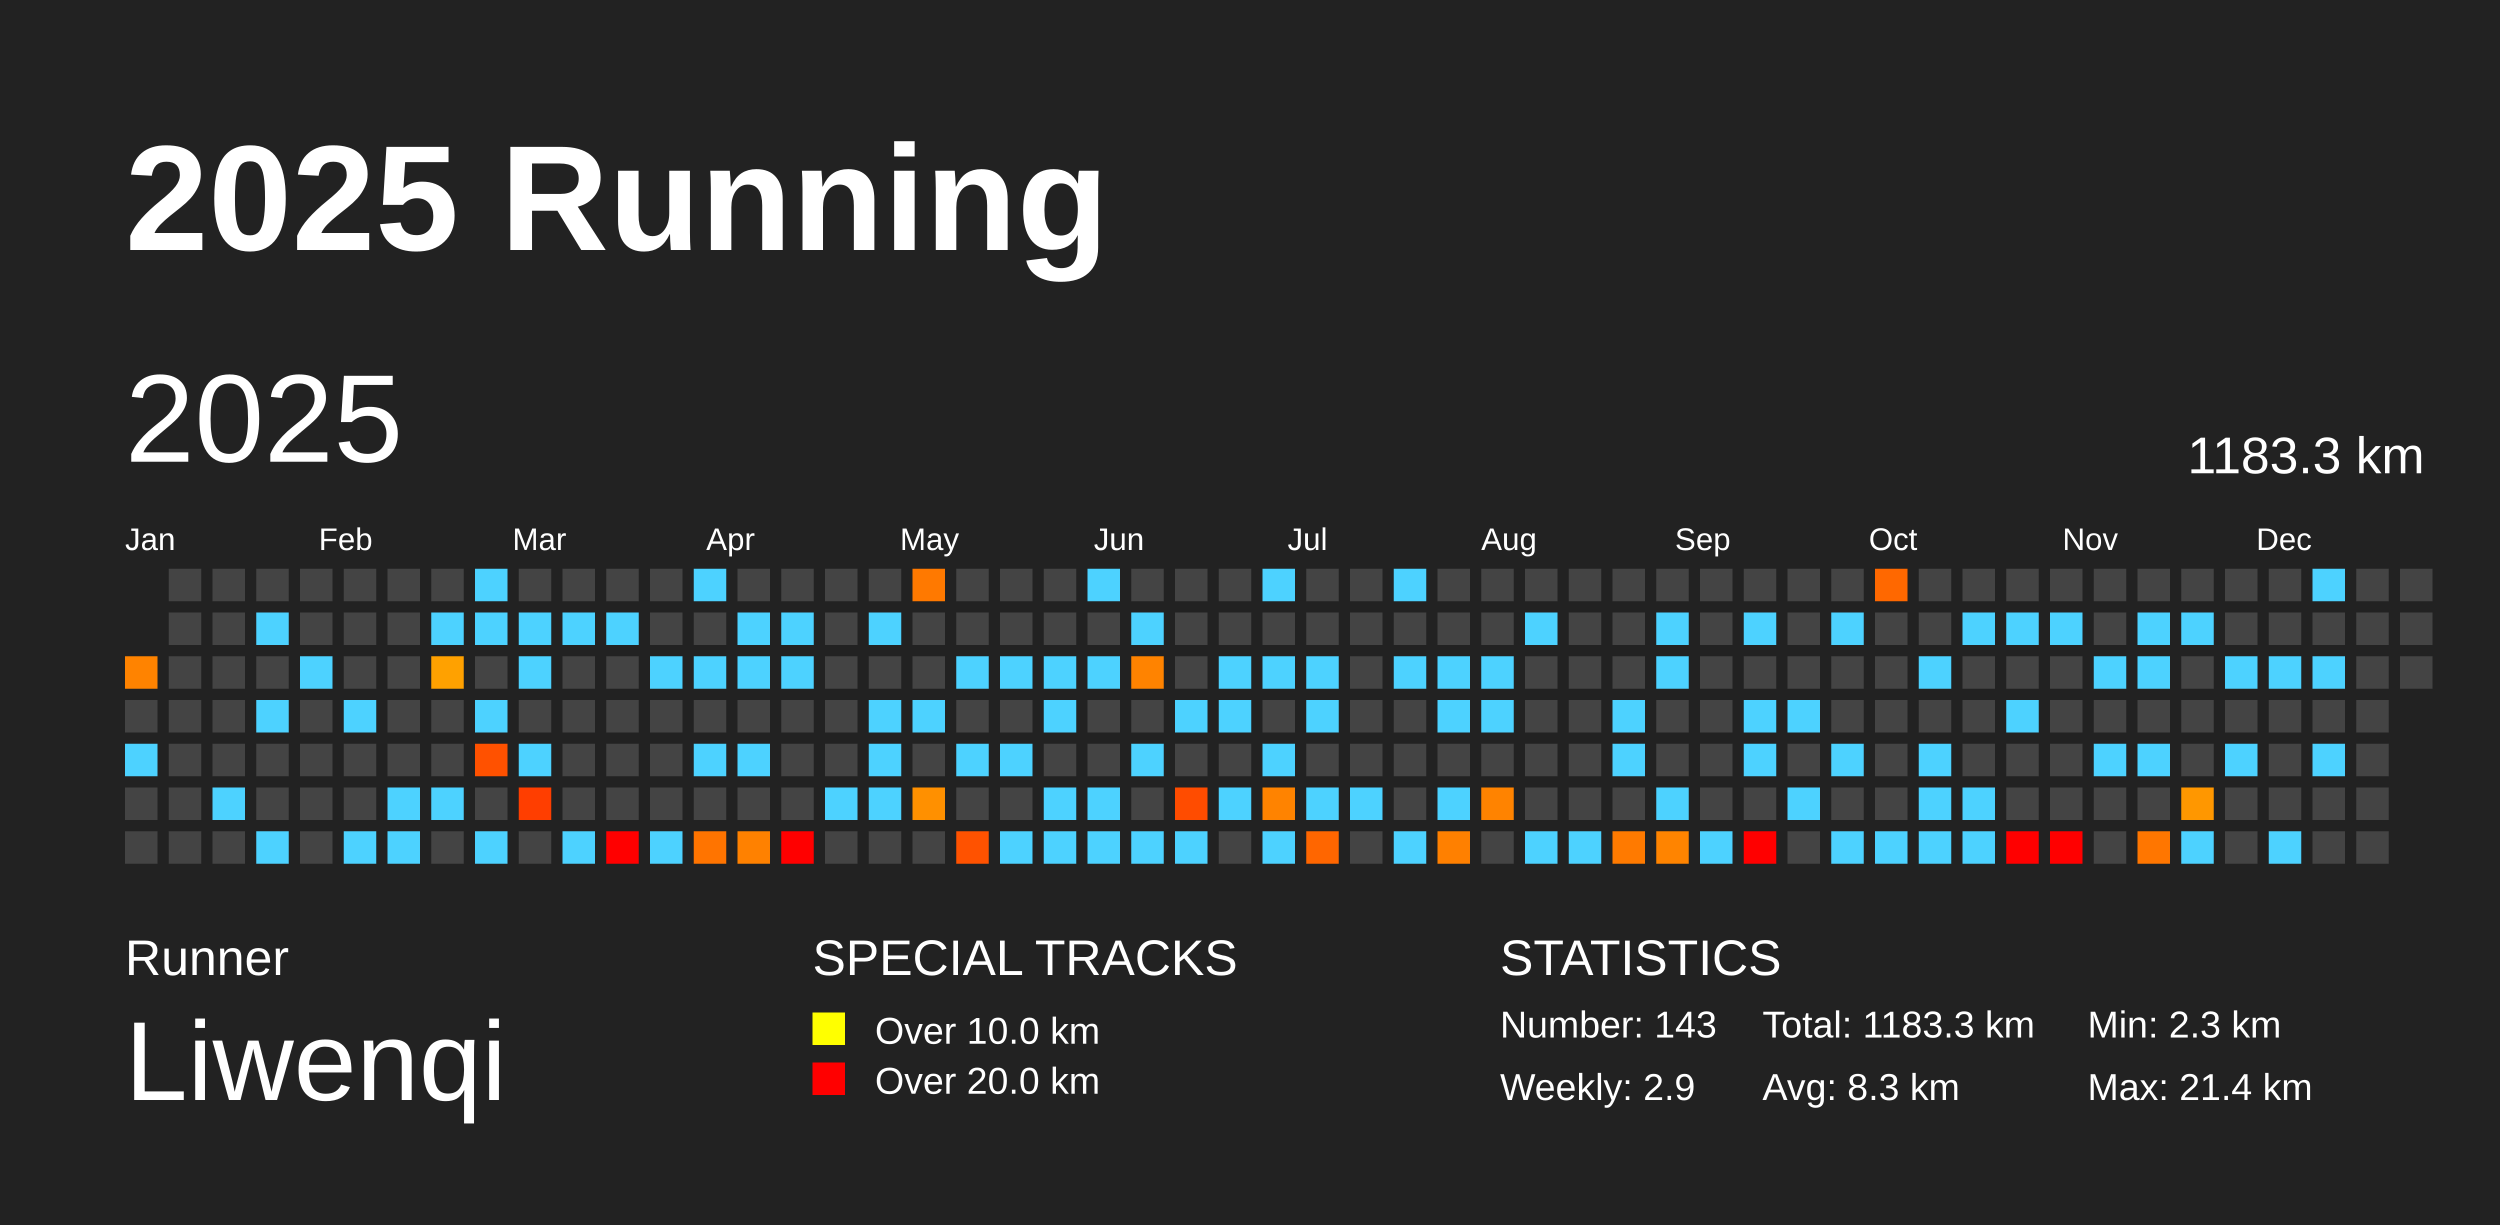
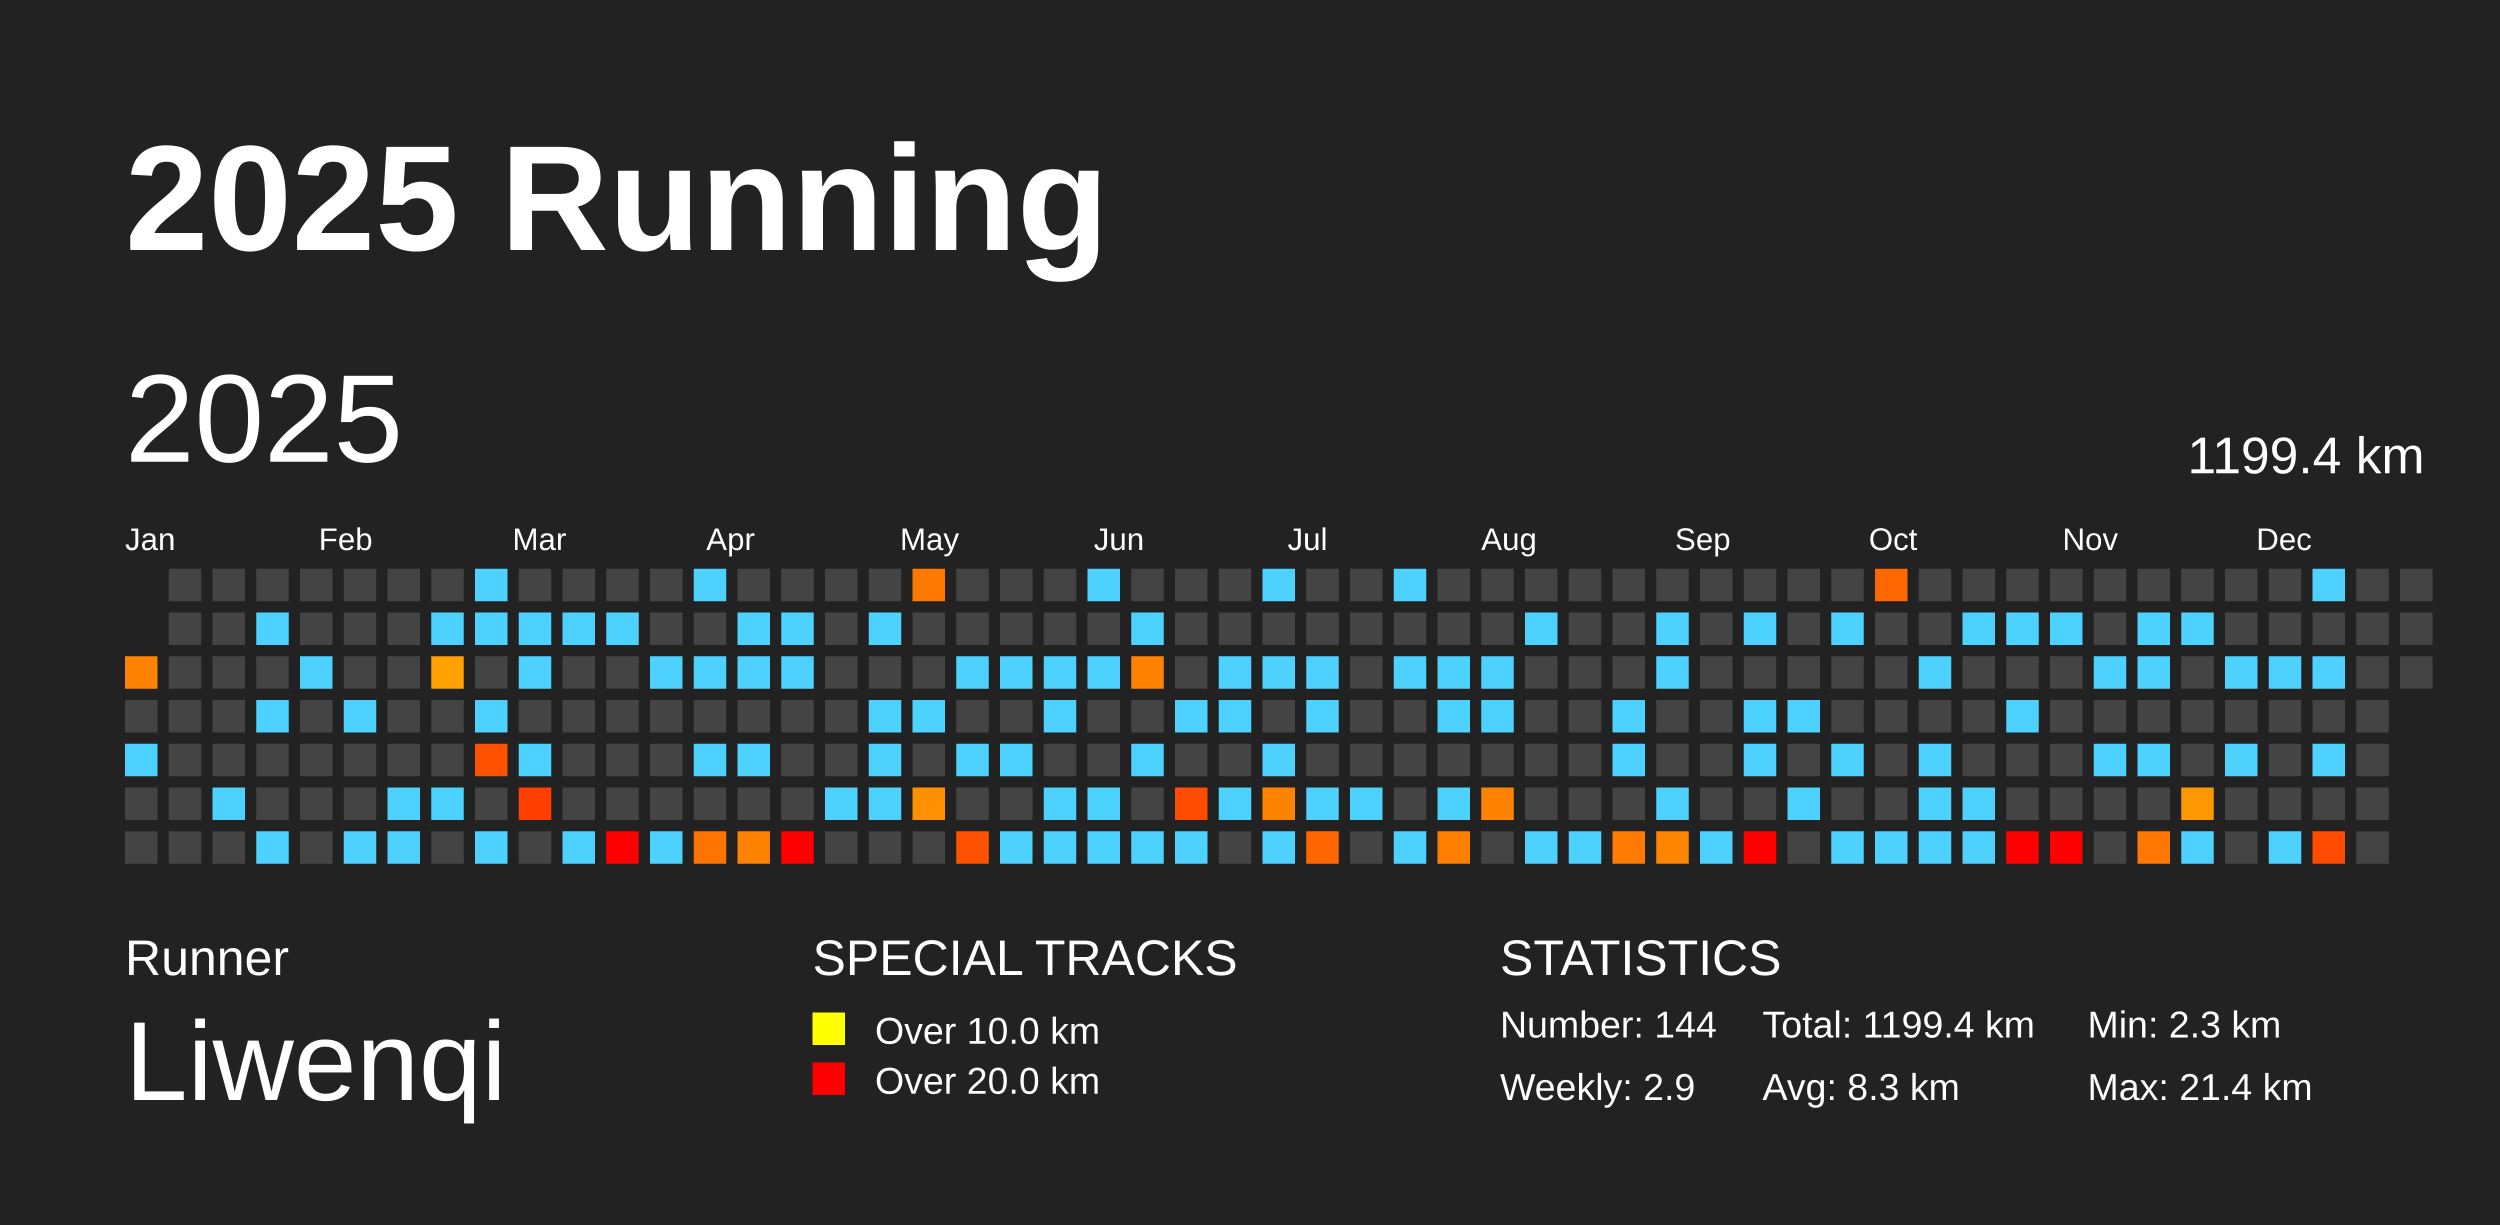
<svg xmlns="http://www.w3.org/2000/svg" baseProfile="full" height="98mm" version="1.1" viewBox="0,0,200,98" width="200mm">
  <defs />
  <rect fill="#222222" height="98" width="200" x="0" y="0" />
  <text fill="#FFFFFF" style="font-size:12px; font-family:Arial; font-weight:bold;" x="10" y="20">2025 Running</text>
  <text fill="#FFFFFF" style="font-size:4px; font-family:Arial" x="10" y="78">Runner</text>
  <text fill="#FFFFFF" style="font-size:9px; font-family:Arial" x="10" y="88">Liwenqi</text>
  <text fill="#FFFFFF" style="font-size:4px; font-family:Arial" x="65" y="78">SPECIAL TRACKS</text>
  <rect fill="yellow" height="2.6" width="2.6" x="65" y="81" />
  <text fill="#FFFFFF" style="font-size:3px; font-family:Arial" x="70" y="83.5">Over 10.0 km</text>
  <rect fill="red" height="2.6" width="2.6" x="65" y="85" />
  <text fill="#FFFFFF" style="font-size:3px; font-family:Arial" x="70" y="87.5">Over 20.0 km</text>
  <text fill="#FFFFFF" style="font-size:4px; font-family:Arial" x="120" y="78">STATISTICS</text>
-   <text fill="#FFFFFF" style="font-size:3px; font-family:Arial" x="120" y="83">Number: 143</text>
+   <text fill="#FFFFFF" style="font-size:3px; font-family:Arial" x="120" y="83">Number: 144</text>
  <text fill="#FFFFFF" style="font-size:3px; font-family:Arial" x="120" y="88">Weekly: 2.9</text>
-   <text fill="#FFFFFF" style="font-size:3px; font-family:Arial" x="141" y="83">Total: 1183.3 km</text>
+   <text fill="#FFFFFF" style="font-size:3px; font-family:Arial" x="141" y="83">Total: 1199.4 km</text>
  <text fill="#FFFFFF" style="font-size:3px; font-family:Arial" x="141" y="88">Avg: 8.3 km</text>
  <text fill="#FFFFFF" style="font-size:3px; font-family:Arial" x="167" y="83">Min: 2.3 km</text>
  <text fill="#FFFFFF" style="font-size:3px; font-family:Arial" x="167" y="88">Max: 21.4 km</text>
  <text dominant-baseline="hanging" fill="#FFFFFF" style="font-size:10.0px; font-family:Arial;" x="10" y="30">2025</text>
-   <text dominant-baseline="hanging" fill="#FFFFFF" style="font-size:4.125px; font-family:Arial;" x="175" y="35">1183.3 km</text>
+   <text dominant-baseline="hanging" fill="#FFFFFF" style="font-size:4.125px; font-family:Arial;" x="175" y="35">1199.4 km</text>
  <text fill="#FFFFFF" style="font-size:2.5px; font-family:Arial" x="10.0" y="44">Jan</text>
  <text fill="#FFFFFF" style="font-size:2.5px; font-family:Arial" x="25.5" y="44">Feb</text>
  <text fill="#FFFFFF" style="font-size:2.5px; font-family:Arial" x="41.0" y="44">Mar</text>
  <text fill="#FFFFFF" style="font-size:2.5px; font-family:Arial" x="56.5" y="44">Apr</text>
  <text fill="#FFFFFF" style="font-size:2.5px; font-family:Arial" x="72.0" y="44">May</text>
  <text fill="#FFFFFF" style="font-size:2.5px; font-family:Arial" x="87.5" y="44">Jun</text>
  <text fill="#FFFFFF" style="font-size:2.5px; font-family:Arial" x="103.0" y="44">Jul</text>
  <text fill="#FFFFFF" style="font-size:2.5px; font-family:Arial" x="118.5" y="44">Aug</text>
  <text fill="#FFFFFF" style="font-size:2.5px; font-family:Arial" x="134.0" y="44">Sep</text>
  <text fill="#FFFFFF" style="font-size:2.5px; font-family:Arial" x="149.5" y="44">Oct</text>
  <text fill="#FFFFFF" style="font-size:2.5px; font-family:Arial" x="165.0" y="44">Nov</text>
  <text fill="#FFFFFF" style="font-size:2.5px; font-family:Arial" x="180.5" y="44">Dec</text>
  <rect fill="#ff8300" height="2.6" width="2.6" x="10.0" y="52.5" />
  <rect fill="#444444" height="2.6" width="2.6" x="10.0" y="56.0" />
  <rect fill="#4dd2ff" height="2.6" width="2.6" x="10.0" y="59.5" />
  <rect fill="#444444" height="2.6" width="2.6" x="10.0" y="63.0" />
  <rect fill="#444444" height="2.6" width="2.6" x="10.0" y="66.5" />
  <rect fill="#444444" height="2.6" width="2.6" x="13.5" y="45.5" />
  <rect fill="#444444" height="2.6" width="2.6" x="13.5" y="49.0" />
  <rect fill="#444444" height="2.6" width="2.6" x="13.5" y="52.5" />
  <rect fill="#444444" height="2.6" width="2.6" x="13.5" y="56.0" />
  <rect fill="#444444" height="2.6" width="2.6" x="13.5" y="59.5" />
  <rect fill="#444444" height="2.6" width="2.6" x="13.5" y="63.0" />
  <rect fill="#444444" height="2.6" width="2.6" x="13.5" y="66.5" />
  <rect fill="#444444" height="2.6" width="2.6" x="17.0" y="45.5" />
  <rect fill="#444444" height="2.6" width="2.6" x="17.0" y="49.0" />
  <rect fill="#444444" height="2.6" width="2.6" x="17.0" y="52.5" />
  <rect fill="#444444" height="2.6" width="2.6" x="17.0" y="56.0" />
  <rect fill="#444444" height="2.6" width="2.6" x="17.0" y="59.5" />
  <rect fill="#4dd2ff" height="2.6" width="2.6" x="17.0" y="63.0" />
  <rect fill="#444444" height="2.6" width="2.6" x="17.0" y="66.5" />
  <rect fill="#444444" height="2.6" width="2.6" x="20.5" y="45.5" />
  <rect fill="#4dd2ff" height="2.6" width="2.6" x="20.5" y="49.0" />
  <rect fill="#444444" height="2.6" width="2.6" x="20.5" y="52.5" />
  <rect fill="#4dd2ff" height="2.6" width="2.6" x="20.5" y="56.0" />
  <rect fill="#444444" height="2.6" width="2.6" x="20.5" y="59.5" />
  <rect fill="#444444" height="2.6" width="2.6" x="20.5" y="63.0" />
  <rect fill="#4dd2ff" height="2.6" width="2.6" x="20.5" y="66.5" />
  <rect fill="#444444" height="2.6" width="2.6" x="24.0" y="45.5" />
  <rect fill="#444444" height="2.6" width="2.6" x="24.0" y="49.0" />
  <rect fill="#4dd2ff" height="2.6" width="2.6" x="24.0" y="52.5" />
  <rect fill="#444444" height="2.6" width="2.6" x="24.0" y="56.0" />
  <rect fill="#444444" height="2.6" width="2.6" x="24.0" y="59.5" />
  <rect fill="#444444" height="2.6" width="2.6" x="24.0" y="63.0" />
  <rect fill="#444444" height="2.6" width="2.6" x="24.0" y="66.5" />
  <rect fill="#444444" height="2.6" width="2.6" x="27.5" y="45.5" />
  <rect fill="#444444" height="2.6" width="2.6" x="27.5" y="49.0" />
  <rect fill="#444444" height="2.6" width="2.6" x="27.5" y="52.5" />
  <rect fill="#4dd2ff" height="2.6" width="2.6" x="27.5" y="56.0" />
  <rect fill="#444444" height="2.6" width="2.6" x="27.5" y="59.5" />
  <rect fill="#444444" height="2.6" width="2.6" x="27.5" y="63.0" />
  <rect fill="#4dd2ff" height="2.6" width="2.6" x="27.5" y="66.5" />
  <rect fill="#444444" height="2.6" width="2.6" x="31.0" y="45.5" />
  <rect fill="#444444" height="2.6" width="2.6" x="31.0" y="49.0" />
  <rect fill="#444444" height="2.6" width="2.6" x="31.0" y="52.5" />
  <rect fill="#444444" height="2.6" width="2.6" x="31.0" y="56.0" />
  <rect fill="#444444" height="2.6" width="2.6" x="31.0" y="59.5" />
  <rect fill="#4dd2ff" height="2.6" width="2.6" x="31.0" y="63.0" />
  <rect fill="#4dd2ff" height="2.6" width="2.6" x="31.0" y="66.5" />
  <rect fill="#444444" height="2.6" width="2.6" x="34.5" y="45.5" />
  <rect fill="#4dd2ff" height="2.6" width="2.6" x="34.5" y="49.0" />
  <rect fill="#ffa100" height="2.6" width="2.6" x="34.5" y="52.5" />
  <rect fill="#444444" height="2.6" width="2.6" x="34.5" y="56.0" />
  <rect fill="#444444" height="2.6" width="2.6" x="34.5" y="59.5" />
  <rect fill="#4dd2ff" height="2.6" width="2.6" x="34.5" y="63.0" />
  <rect fill="#444444" height="2.6" width="2.6" x="34.5" y="66.5" />
  <rect fill="#4dd2ff" height="2.6" width="2.6" x="38.0" y="45.5" />
  <rect fill="#4dd2ff" height="2.6" width="2.6" x="38.0" y="49.0" />
  <rect fill="#444444" height="2.6" width="2.6" x="38.0" y="52.5" />
  <rect fill="#4dd2ff" height="2.6" width="2.6" x="38.0" y="56.0" />
  <rect fill="#ff5100" height="2.6" width="2.6" x="38.0" y="59.5" />
  <rect fill="#444444" height="2.6" width="2.6" x="38.0" y="63.0" />
  <rect fill="#4dd2ff" height="2.6" width="2.6" x="38.0" y="66.5" />
  <rect fill="#444444" height="2.6" width="2.6" x="41.5" y="45.5" />
  <rect fill="#4dd2ff" height="2.6" width="2.6" x="41.5" y="49.0" />
  <rect fill="#4dd2ff" height="2.6" width="2.6" x="41.5" y="52.5" />
  <rect fill="#444444" height="2.6" width="2.6" x="41.5" y="56.0" />
  <rect fill="#4dd2ff" height="2.6" width="2.6" x="41.5" y="59.5" />
  <rect fill="#ff3e00" height="2.6" width="2.6" x="41.5" y="63.0" />
  <rect fill="#444444" height="2.6" width="2.6" x="41.5" y="66.5" />
  <rect fill="#444444" height="2.6" width="2.6" x="45.0" y="45.5" />
  <rect fill="#4dd2ff" height="2.6" width="2.6" x="45.0" y="49.0" />
  <rect fill="#444444" height="2.6" width="2.6" x="45.0" y="52.5" />
  <rect fill="#444444" height="2.6" width="2.6" x="45.0" y="56.0" />
  <rect fill="#444444" height="2.6" width="2.6" x="45.0" y="59.5" />
  <rect fill="#444444" height="2.6" width="2.6" x="45.0" y="63.0" />
  <rect fill="#4dd2ff" height="2.6" width="2.6" x="45.0" y="66.5" />
  <rect fill="#444444" height="2.6" width="2.6" x="48.5" y="45.5" />
  <rect fill="#4dd2ff" height="2.6" width="2.6" x="48.5" y="49.0" />
  <rect fill="#444444" height="2.6" width="2.6" x="48.5" y="52.5" />
  <rect fill="#444444" height="2.6" width="2.6" x="48.5" y="56.0" />
  <rect fill="#444444" height="2.6" width="2.6" x="48.5" y="59.5" />
  <rect fill="#444444" height="2.6" width="2.6" x="48.5" y="63.0" />
  <rect fill="red" height="2.6" width="2.6" x="48.5" y="66.5" />
  <rect fill="#444444" height="2.6" width="2.6" x="52.0" y="45.5" />
  <rect fill="#444444" height="2.6" width="2.6" x="52.0" y="49.0" />
  <rect fill="#4dd2ff" height="2.6" width="2.6" x="52.0" y="52.5" />
  <rect fill="#444444" height="2.6" width="2.6" x="52.0" y="56.0" />
  <rect fill="#444444" height="2.6" width="2.6" x="52.0" y="59.5" />
  <rect fill="#444444" height="2.6" width="2.6" x="52.0" y="63.0" />
  <rect fill="#4dd2ff" height="2.6" width="2.6" x="52.0" y="66.5" />
  <rect fill="#4dd2ff" height="2.6" width="2.6" x="55.5" y="45.5" />
  <rect fill="#444444" height="2.6" width="2.6" x="55.5" y="49.0" />
  <rect fill="#4dd2ff" height="2.6" width="2.6" x="55.5" y="52.5" />
  <rect fill="#444444" height="2.6" width="2.6" x="55.5" y="56.0" />
  <rect fill="#4dd2ff" height="2.6" width="2.6" x="55.5" y="59.5" />
  <rect fill="#444444" height="2.6" width="2.6" x="55.5" y="63.0" />
  <rect fill="#ff7400" height="2.6" width="2.6" x="55.5" y="66.5" />
  <rect fill="#444444" height="2.6" width="2.6" x="59.0" y="45.5" />
  <rect fill="#4dd2ff" height="2.6" width="2.6" x="59.0" y="49.0" />
  <rect fill="#4dd2ff" height="2.6" width="2.6" x="59.0" y="52.5" />
  <rect fill="#444444" height="2.6" width="2.6" x="59.0" y="56.0" />
  <rect fill="#4dd2ff" height="2.6" width="2.6" x="59.0" y="59.5" />
  <rect fill="#444444" height="2.6" width="2.6" x="59.0" y="63.0" />
  <rect fill="#ff8100" height="2.6" width="2.6" x="59.0" y="66.5" />
  <rect fill="#444444" height="2.6" width="2.6" x="62.5" y="45.5" />
  <rect fill="#4dd2ff" height="2.6" width="2.6" x="62.5" y="49.0" />
  <rect fill="#4dd2ff" height="2.6" width="2.6" x="62.5" y="52.5" />
  <rect fill="#444444" height="2.6" width="2.6" x="62.5" y="56.0" />
  <rect fill="#444444" height="2.6" width="2.6" x="62.5" y="59.5" />
  <rect fill="#444444" height="2.6" width="2.6" x="62.5" y="63.0" />
  <rect fill="red" height="2.6" width="2.6" x="62.5" y="66.5" />
  <rect fill="#444444" height="2.6" width="2.6" x="66.0" y="45.5" />
  <rect fill="#444444" height="2.6" width="2.6" x="66.0" y="49.0" />
  <rect fill="#444444" height="2.6" width="2.6" x="66.0" y="52.5" />
  <rect fill="#444444" height="2.6" width="2.6" x="66.0" y="56.0" />
  <rect fill="#444444" height="2.6" width="2.6" x="66.0" y="59.5" />
  <rect fill="#4dd2ff" height="2.6" width="2.6" x="66.0" y="63.0" />
  <rect fill="#444444" height="2.6" width="2.6" x="66.0" y="66.5" />
  <rect fill="#444444" height="2.6" width="2.6" x="69.5" y="45.5" />
  <rect fill="#4dd2ff" height="2.6" width="2.6" x="69.5" y="49.0" />
  <rect fill="#444444" height="2.6" width="2.6" x="69.5" y="52.5" />
  <rect fill="#4dd2ff" height="2.6" width="2.6" x="69.5" y="56.0" />
  <rect fill="#4dd2ff" height="2.6" width="2.6" x="69.5" y="59.5" />
  <rect fill="#4dd2ff" height="2.6" width="2.6" x="69.5" y="63.0" />
  <rect fill="#444444" height="2.6" width="2.6" x="69.5" y="66.5" />
  <rect fill="#ff7900" height="2.6" width="2.6" x="73.0" y="45.5" />
  <rect fill="#444444" height="2.6" width="2.6" x="73.0" y="49.0" />
  <rect fill="#444444" height="2.6" width="2.6" x="73.0" y="52.5" />
  <rect fill="#4dd2ff" height="2.6" width="2.6" x="73.0" y="56.0" />
  <rect fill="#444444" height="2.6" width="2.6" x="73.0" y="59.5" />
  <rect fill="#ff9000" height="2.6" width="2.6" x="73.0" y="63.0" />
  <rect fill="#444444" height="2.6" width="2.6" x="73.0" y="66.5" />
  <rect fill="#444444" height="2.6" width="2.6" x="76.5" y="45.5" />
  <rect fill="#444444" height="2.6" width="2.6" x="76.5" y="49.0" />
  <rect fill="#4dd2ff" height="2.6" width="2.6" x="76.5" y="52.5" />
  <rect fill="#444444" height="2.6" width="2.6" x="76.5" y="56.0" />
  <rect fill="#4dd2ff" height="2.6" width="2.6" x="76.5" y="59.5" />
  <rect fill="#444444" height="2.6" width="2.6" x="76.5" y="63.0" />
  <rect fill="#ff5200" height="2.6" width="2.6" x="76.5" y="66.5" />
  <rect fill="#444444" height="2.6" width="2.6" x="80.0" y="45.5" />
  <rect fill="#444444" height="2.6" width="2.6" x="80.0" y="49.0" />
  <rect fill="#4dd2ff" height="2.6" width="2.6" x="80.0" y="52.5" />
  <rect fill="#444444" height="2.6" width="2.6" x="80.0" y="56.0" />
  <rect fill="#4dd2ff" height="2.6" width="2.6" x="80.0" y="59.5" />
  <rect fill="#444444" height="2.6" width="2.6" x="80.0" y="63.0" />
  <rect fill="#4dd2ff" height="2.6" width="2.6" x="80.0" y="66.5" />
  <rect fill="#444444" height="2.6" width="2.6" x="83.5" y="45.5" />
  <rect fill="#444444" height="2.6" width="2.6" x="83.5" y="49.0" />
  <rect fill="#4dd2ff" height="2.6" width="2.6" x="83.5" y="52.5" />
  <rect fill="#4dd2ff" height="2.6" width="2.6" x="83.5" y="56.0" />
  <rect fill="#444444" height="2.6" width="2.6" x="83.5" y="59.5" />
  <rect fill="#4dd2ff" height="2.6" width="2.6" x="83.5" y="63.0" />
  <rect fill="#4dd2ff" height="2.6" width="2.6" x="83.5" y="66.5" />
  <rect fill="#4dd2ff" height="2.6" width="2.6" x="87.0" y="45.5" />
  <rect fill="#444444" height="2.6" width="2.6" x="87.0" y="49.0" />
  <rect fill="#4dd2ff" height="2.6" width="2.6" x="87.0" y="52.5" />
  <rect fill="#444444" height="2.6" width="2.6" x="87.0" y="56.0" />
  <rect fill="#444444" height="2.6" width="2.6" x="87.0" y="59.5" />
  <rect fill="#4dd2ff" height="2.6" width="2.6" x="87.0" y="63.0" />
  <rect fill="#4dd2ff" height="2.6" width="2.6" x="87.0" y="66.5" />
  <rect fill="#444444" height="2.6" width="2.6" x="90.5" y="45.5" />
  <rect fill="#4dd2ff" height="2.6" width="2.6" x="90.5" y="49.0" />
  <rect fill="#ff8300" height="2.6" width="2.6" x="90.5" y="52.5" />
  <rect fill="#444444" height="2.6" width="2.6" x="90.5" y="56.0" />
  <rect fill="#4dd2ff" height="2.6" width="2.6" x="90.5" y="59.5" />
  <rect fill="#444444" height="2.6" width="2.6" x="90.5" y="63.0" />
  <rect fill="#4dd2ff" height="2.6" width="2.6" x="90.5" y="66.5" />
  <rect fill="#444444" height="2.6" width="2.6" x="94.0" y="45.5" />
  <rect fill="#444444" height="2.6" width="2.6" x="94.0" y="49.0" />
  <rect fill="#444444" height="2.6" width="2.6" x="94.0" y="52.5" />
  <rect fill="#4dd2ff" height="2.6" width="2.6" x="94.0" y="56.0" />
  <rect fill="#444444" height="2.6" width="2.6" x="94.0" y="59.5" />
  <rect fill="#ff4c00" height="2.6" width="2.6" x="94.0" y="63.0" />
  <rect fill="#4dd2ff" height="2.6" width="2.6" x="94.0" y="66.5" />
  <rect fill="#444444" height="2.6" width="2.6" x="97.5" y="45.5" />
  <rect fill="#444444" height="2.6" width="2.6" x="97.5" y="49.0" />
  <rect fill="#4dd2ff" height="2.6" width="2.6" x="97.5" y="52.5" />
  <rect fill="#4dd2ff" height="2.6" width="2.6" x="97.5" y="56.0" />
  <rect fill="#444444" height="2.6" width="2.6" x="97.5" y="59.5" />
  <rect fill="#4dd2ff" height="2.6" width="2.6" x="97.5" y="63.0" />
  <rect fill="#444444" height="2.6" width="2.6" x="97.5" y="66.5" />
  <rect fill="#4dd2ff" height="2.6" width="2.6" x="101.0" y="45.5" />
  <rect fill="#444444" height="2.6" width="2.6" x="101.0" y="49.0" />
  <rect fill="#4dd2ff" height="2.6" width="2.6" x="101.0" y="52.5" />
  <rect fill="#444444" height="2.6" width="2.6" x="101.0" y="56.0" />
  <rect fill="#4dd2ff" height="2.6" width="2.6" x="101.0" y="59.5" />
  <rect fill="#ff8300" height="2.6" width="2.6" x="101.0" y="63.0" />
  <rect fill="#4dd2ff" height="2.6" width="2.6" x="101.0" y="66.5" />
  <rect fill="#444444" height="2.6" width="2.6" x="104.5" y="45.5" />
  <rect fill="#444444" height="2.6" width="2.6" x="104.5" y="49.0" />
  <rect fill="#4dd2ff" height="2.6" width="2.6" x="104.5" y="52.5" />
  <rect fill="#4dd2ff" height="2.6" width="2.6" x="104.5" y="56.0" />
  <rect fill="#444444" height="2.6" width="2.6" x="104.5" y="59.5" />
  <rect fill="#4dd2ff" height="2.6" width="2.6" x="104.5" y="63.0" />
  <rect fill="#ff6600" height="2.6" width="2.6" x="104.5" y="66.5" />
  <rect fill="#444444" height="2.6" width="2.6" x="108.0" y="45.5" />
  <rect fill="#444444" height="2.6" width="2.6" x="108.0" y="49.0" />
  <rect fill="#444444" height="2.6" width="2.6" x="108.0" y="52.5" />
  <rect fill="#444444" height="2.6" width="2.6" x="108.0" y="56.0" />
  <rect fill="#444444" height="2.6" width="2.6" x="108.0" y="59.5" />
  <rect fill="#4dd2ff" height="2.6" width="2.6" x="108.0" y="63.0" />
  <rect fill="#444444" height="2.6" width="2.6" x="108.0" y="66.5" />
  <rect fill="#4dd2ff" height="2.6" width="2.6" x="111.5" y="45.5" />
  <rect fill="#444444" height="2.6" width="2.6" x="111.5" y="49.0" />
  <rect fill="#4dd2ff" height="2.6" width="2.6" x="111.5" y="52.5" />
  <rect fill="#444444" height="2.6" width="2.6" x="111.5" y="56.0" />
  <rect fill="#444444" height="2.6" width="2.6" x="111.5" y="59.5" />
  <rect fill="#444444" height="2.6" width="2.6" x="111.5" y="63.0" />
  <rect fill="#4dd2ff" height="2.6" width="2.6" x="111.5" y="66.5" />
  <rect fill="#444444" height="2.6" width="2.6" x="115.0" y="45.5" />
  <rect fill="#444444" height="2.6" width="2.6" x="115.0" y="49.0" />
  <rect fill="#4dd2ff" height="2.6" width="2.6" x="115.0" y="52.5" />
  <rect fill="#4dd2ff" height="2.6" width="2.6" x="115.0" y="56.0" />
  <rect fill="#444444" height="2.6" width="2.6" x="115.0" y="59.5" />
  <rect fill="#4dd2ff" height="2.6" width="2.6" x="115.0" y="63.0" />
  <rect fill="#ff8000" height="2.6" width="2.6" x="115.0" y="66.5" />
  <rect fill="#444444" height="2.6" width="2.6" x="118.5" y="45.5" />
  <rect fill="#444444" height="2.6" width="2.6" x="118.5" y="49.0" />
  <rect fill="#4dd2ff" height="2.6" width="2.6" x="118.5" y="52.5" />
  <rect fill="#4dd2ff" height="2.6" width="2.6" x="118.5" y="56.0" />
  <rect fill="#444444" height="2.6" width="2.6" x="118.5" y="59.5" />
  <rect fill="#ff8300" height="2.6" width="2.6" x="118.5" y="63.0" />
  <rect fill="#444444" height="2.6" width="2.6" x="118.5" y="66.5" />
  <rect fill="#444444" height="2.6" width="2.6" x="122.0" y="45.5" />
  <rect fill="#4dd2ff" height="2.6" width="2.6" x="122.0" y="49.0" />
  <rect fill="#444444" height="2.6" width="2.6" x="122.0" y="52.5" />
  <rect fill="#444444" height="2.6" width="2.6" x="122.0" y="56.0" />
  <rect fill="#444444" height="2.6" width="2.6" x="122.0" y="59.5" />
  <rect fill="#444444" height="2.6" width="2.6" x="122.0" y="63.0" />
  <rect fill="#4dd2ff" height="2.6" width="2.6" x="122.0" y="66.5" />
  <rect fill="#444444" height="2.6" width="2.6" x="125.5" y="45.5" />
  <rect fill="#444444" height="2.6" width="2.6" x="125.5" y="49.0" />
  <rect fill="#444444" height="2.6" width="2.6" x="125.5" y="52.5" />
  <rect fill="#444444" height="2.6" width="2.6" x="125.5" y="56.0" />
  <rect fill="#444444" height="2.6" width="2.6" x="125.5" y="59.5" />
  <rect fill="#444444" height="2.6" width="2.6" x="125.5" y="63.0" />
  <rect fill="#4dd2ff" height="2.6" width="2.6" x="125.5" y="66.5" />
  <rect fill="#444444" height="2.6" width="2.6" x="129.0" y="45.5" />
  <rect fill="#444444" height="2.6" width="2.6" x="129.0" y="49.0" />
  <rect fill="#444444" height="2.6" width="2.6" x="129.0" y="52.5" />
  <rect fill="#4dd2ff" height="2.6" width="2.6" x="129.0" y="56.0" />
  <rect fill="#4dd2ff" height="2.6" width="2.6" x="129.0" y="59.5" />
  <rect fill="#444444" height="2.6" width="2.6" x="129.0" y="63.0" />
  <rect fill="#ff7a00" height="2.6" width="2.6" x="129.0" y="66.5" />
  <rect fill="#444444" height="2.6" width="2.6" x="132.5" y="45.5" />
  <rect fill="#4dd2ff" height="2.6" width="2.6" x="132.5" y="49.0" />
  <rect fill="#4dd2ff" height="2.6" width="2.6" x="132.5" y="52.5" />
  <rect fill="#444444" height="2.6" width="2.6" x="132.5" y="56.0" />
  <rect fill="#444444" height="2.6" width="2.6" x="132.5" y="59.5" />
  <rect fill="#4dd2ff" height="2.6" width="2.6" x="132.5" y="63.0" />
  <rect fill="#ff8400" height="2.6" width="2.6" x="132.5" y="66.5" />
  <rect fill="#444444" height="2.6" width="2.6" x="136.0" y="45.5" />
  <rect fill="#444444" height="2.6" width="2.6" x="136.0" y="49.0" />
  <rect fill="#444444" height="2.6" width="2.6" x="136.0" y="52.5" />
  <rect fill="#444444" height="2.6" width="2.6" x="136.0" y="56.0" />
  <rect fill="#444444" height="2.6" width="2.6" x="136.0" y="59.5" />
  <rect fill="#444444" height="2.6" width="2.6" x="136.0" y="63.0" />
  <rect fill="#4dd2ff" height="2.6" width="2.6" x="136.0" y="66.5" />
  <rect fill="#444444" height="2.6" width="2.6" x="139.5" y="45.5" />
  <rect fill="#4dd2ff" height="2.6" width="2.6" x="139.5" y="49.0" />
  <rect fill="#444444" height="2.6" width="2.6" x="139.5" y="52.5" />
  <rect fill="#4dd2ff" height="2.6" width="2.6" x="139.5" y="56.0" />
  <rect fill="#4dd2ff" height="2.6" width="2.6" x="139.5" y="59.5" />
  <rect fill="#444444" height="2.6" width="2.6" x="139.5" y="63.0" />
  <rect fill="red" height="2.6" width="2.6" x="139.5" y="66.5" />
  <rect fill="#444444" height="2.6" width="2.6" x="143.0" y="45.5" />
  <rect fill="#444444" height="2.6" width="2.6" x="143.0" y="49.0" />
  <rect fill="#444444" height="2.6" width="2.6" x="143.0" y="52.5" />
  <rect fill="#4dd2ff" height="2.6" width="2.6" x="143.0" y="56.0" />
  <rect fill="#444444" height="2.6" width="2.6" x="143.0" y="59.5" />
  <rect fill="#4dd2ff" height="2.6" width="2.6" x="143.0" y="63.0" />
  <rect fill="#444444" height="2.6" width="2.6" x="143.0" y="66.5" />
  <rect fill="#444444" height="2.6" width="2.6" x="146.5" y="45.5" />
  <rect fill="#4dd2ff" height="2.6" width="2.6" x="146.5" y="49.0" />
  <rect fill="#444444" height="2.6" width="2.6" x="146.5" y="52.5" />
  <rect fill="#444444" height="2.6" width="2.6" x="146.5" y="56.0" />
  <rect fill="#4dd2ff" height="2.6" width="2.6" x="146.5" y="59.5" />
  <rect fill="#444444" height="2.6" width="2.6" x="146.5" y="63.0" />
  <rect fill="#4dd2ff" height="2.6" width="2.6" x="146.5" y="66.5" />
  <rect fill="#ff6800" height="2.6" width="2.6" x="150.0" y="45.5" />
  <rect fill="#444444" height="2.6" width="2.6" x="150.0" y="49.0" />
  <rect fill="#444444" height="2.6" width="2.6" x="150.0" y="52.5" />
  <rect fill="#444444" height="2.6" width="2.6" x="150.0" y="56.0" />
  <rect fill="#444444" height="2.6" width="2.6" x="150.0" y="59.5" />
  <rect fill="#444444" height="2.6" width="2.6" x="150.0" y="63.0" />
  <rect fill="#4dd2ff" height="2.6" width="2.6" x="150.0" y="66.5" />
  <rect fill="#444444" height="2.6" width="2.6" x="153.5" y="45.5" />
  <rect fill="#444444" height="2.6" width="2.6" x="153.5" y="49.0" />
  <rect fill="#4dd2ff" height="2.6" width="2.6" x="153.5" y="52.5" />
  <rect fill="#444444" height="2.6" width="2.6" x="153.5" y="56.0" />
  <rect fill="#4dd2ff" height="2.6" width="2.6" x="153.5" y="59.5" />
  <rect fill="#4dd2ff" height="2.6" width="2.6" x="153.5" y="63.0" />
  <rect fill="#4dd2ff" height="2.6" width="2.6" x="153.5" y="66.5" />
  <rect fill="#444444" height="2.6" width="2.6" x="157.0" y="45.5" />
  <rect fill="#4dd2ff" height="2.6" width="2.6" x="157.0" y="49.0" />
  <rect fill="#444444" height="2.6" width="2.6" x="157.0" y="52.5" />
  <rect fill="#444444" height="2.6" width="2.6" x="157.0" y="56.0" />
  <rect fill="#444444" height="2.6" width="2.6" x="157.0" y="59.5" />
  <rect fill="#4dd2ff" height="2.6" width="2.6" x="157.0" y="63.0" />
  <rect fill="#4dd2ff" height="2.6" width="2.6" x="157.0" y="66.5" />
  <rect fill="#444444" height="2.6" width="2.6" x="160.5" y="45.5" />
  <rect fill="#4dd2ff" height="2.6" width="2.6" x="160.5" y="49.0" />
  <rect fill="#444444" height="2.6" width="2.6" x="160.5" y="52.5" />
  <rect fill="#4dd2ff" height="2.6" width="2.6" x="160.5" y="56.0" />
  <rect fill="#444444" height="2.6" width="2.6" x="160.5" y="59.5" />
  <rect fill="#444444" height="2.6" width="2.6" x="160.5" y="63.0" />
  <rect fill="red" height="2.6" width="2.6" x="160.5" y="66.5" />
  <rect fill="#444444" height="2.6" width="2.6" x="164.0" y="45.5" />
  <rect fill="#4dd2ff" height="2.6" width="2.6" x="164.0" y="49.0" />
  <rect fill="#444444" height="2.6" width="2.6" x="164.0" y="52.5" />
  <rect fill="#444444" height="2.6" width="2.6" x="164.0" y="56.0" />
  <rect fill="#444444" height="2.6" width="2.6" x="164.0" y="59.5" />
  <rect fill="#444444" height="2.6" width="2.6" x="164.0" y="63.0" />
  <rect fill="red" height="2.6" width="2.6" x="164.0" y="66.5" />
  <rect fill="#444444" height="2.6" width="2.6" x="167.5" y="45.5" />
  <rect fill="#444444" height="2.6" width="2.6" x="167.5" y="49.0" />
  <rect fill="#4dd2ff" height="2.6" width="2.6" x="167.5" y="52.5" />
  <rect fill="#444444" height="2.6" width="2.6" x="167.5" y="56.0" />
  <rect fill="#4dd2ff" height="2.6" width="2.6" x="167.5" y="59.5" />
  <rect fill="#444444" height="2.6" width="2.6" x="167.5" y="63.0" />
  <rect fill="#444444" height="2.6" width="2.6" x="167.5" y="66.5" />
  <rect fill="#444444" height="2.6" width="2.6" x="171.0" y="45.5" />
  <rect fill="#4dd2ff" height="2.6" width="2.6" x="171.0" y="49.0" />
  <rect fill="#4dd2ff" height="2.6" width="2.6" x="171.0" y="52.5" />
  <rect fill="#444444" height="2.6" width="2.6" x="171.0" y="56.0" />
  <rect fill="#4dd2ff" height="2.6" width="2.6" x="171.0" y="59.5" />
  <rect fill="#444444" height="2.6" width="2.6" x="171.0" y="63.0" />
  <rect fill="#ff7600" height="2.6" width="2.6" x="171.0" y="66.5" />
  <rect fill="#444444" height="2.6" width="2.6" x="174.5" y="45.5" />
  <rect fill="#4dd2ff" height="2.6" width="2.6" x="174.5" y="49.0" />
  <rect fill="#444444" height="2.6" width="2.6" x="174.5" y="52.5" />
  <rect fill="#444444" height="2.6" width="2.6" x="174.5" y="56.0" />
  <rect fill="#444444" height="2.6" width="2.6" x="174.5" y="59.5" />
  <rect fill="#ff9700" height="2.6" width="2.6" x="174.5" y="63.0" />
  <rect fill="#4dd2ff" height="2.6" width="2.6" x="174.5" y="66.5" />
  <rect fill="#444444" height="2.6" width="2.6" x="178.0" y="45.5" />
  <rect fill="#444444" height="2.6" width="2.6" x="178.0" y="49.0" />
  <rect fill="#4dd2ff" height="2.6" width="2.6" x="178.0" y="52.5" />
  <rect fill="#444444" height="2.6" width="2.6" x="178.0" y="56.0" />
  <rect fill="#4dd2ff" height="2.6" width="2.6" x="178.0" y="59.5" />
  <rect fill="#444444" height="2.6" width="2.6" x="178.0" y="63.0" />
  <rect fill="#444444" height="2.6" width="2.6" x="178.0" y="66.5" />
  <rect fill="#444444" height="2.6" width="2.6" x="181.5" y="45.5" />
  <rect fill="#444444" height="2.6" width="2.6" x="181.5" y="49.0" />
  <rect fill="#4dd2ff" height="2.6" width="2.6" x="181.5" y="52.5" />
  <rect fill="#444444" height="2.6" width="2.6" x="181.5" y="56.0" />
  <rect fill="#444444" height="2.6" width="2.6" x="181.5" y="59.5" />
  <rect fill="#444444" height="2.6" width="2.6" x="181.5" y="63.0" />
  <rect fill="#4dd2ff" height="2.6" width="2.6" x="181.5" y="66.5" />
  <rect fill="#4dd2ff" height="2.6" width="2.6" x="185.0" y="45.5" />
  <rect fill="#444444" height="2.6" width="2.6" x="185.0" y="49.0" />
  <rect fill="#4dd2ff" height="2.6" width="2.6" x="185.0" y="52.5" />
  <rect fill="#444444" height="2.6" width="2.6" x="185.0" y="56.0" />
  <rect fill="#4dd2ff" height="2.6" width="2.6" x="185.0" y="59.5" />
  <rect fill="#444444" height="2.6" width="2.6" x="185.0" y="63.0" />
-   <rect fill="#444444" height="2.6" width="2.6" x="185.0" y="66.5" />
+   <rect fill="#ff4b00" height="2.6" width="2.6" x="185.0" y="66.5" />
  <rect fill="#444444" height="2.6" width="2.6" x="188.5" y="45.5" />
  <rect fill="#444444" height="2.6" width="2.6" x="188.5" y="49.0" />
  <rect fill="#444444" height="2.6" width="2.6" x="188.5" y="52.5" />
  <rect fill="#444444" height="2.6" width="2.6" x="188.5" y="56.0" />
  <rect fill="#444444" height="2.6" width="2.6" x="188.5" y="59.5" />
  <rect fill="#444444" height="2.6" width="2.6" x="188.5" y="63.0" />
  <rect fill="#444444" height="2.6" width="2.6" x="188.5" y="66.5" />
  <rect fill="#444444" height="2.6" width="2.6" x="192.0" y="45.5" />
  <rect fill="#444444" height="2.6" width="2.6" x="192.0" y="49.0" />
  <rect fill="#444444" height="2.6" width="2.6" x="192.0" y="52.5" />
</svg>
